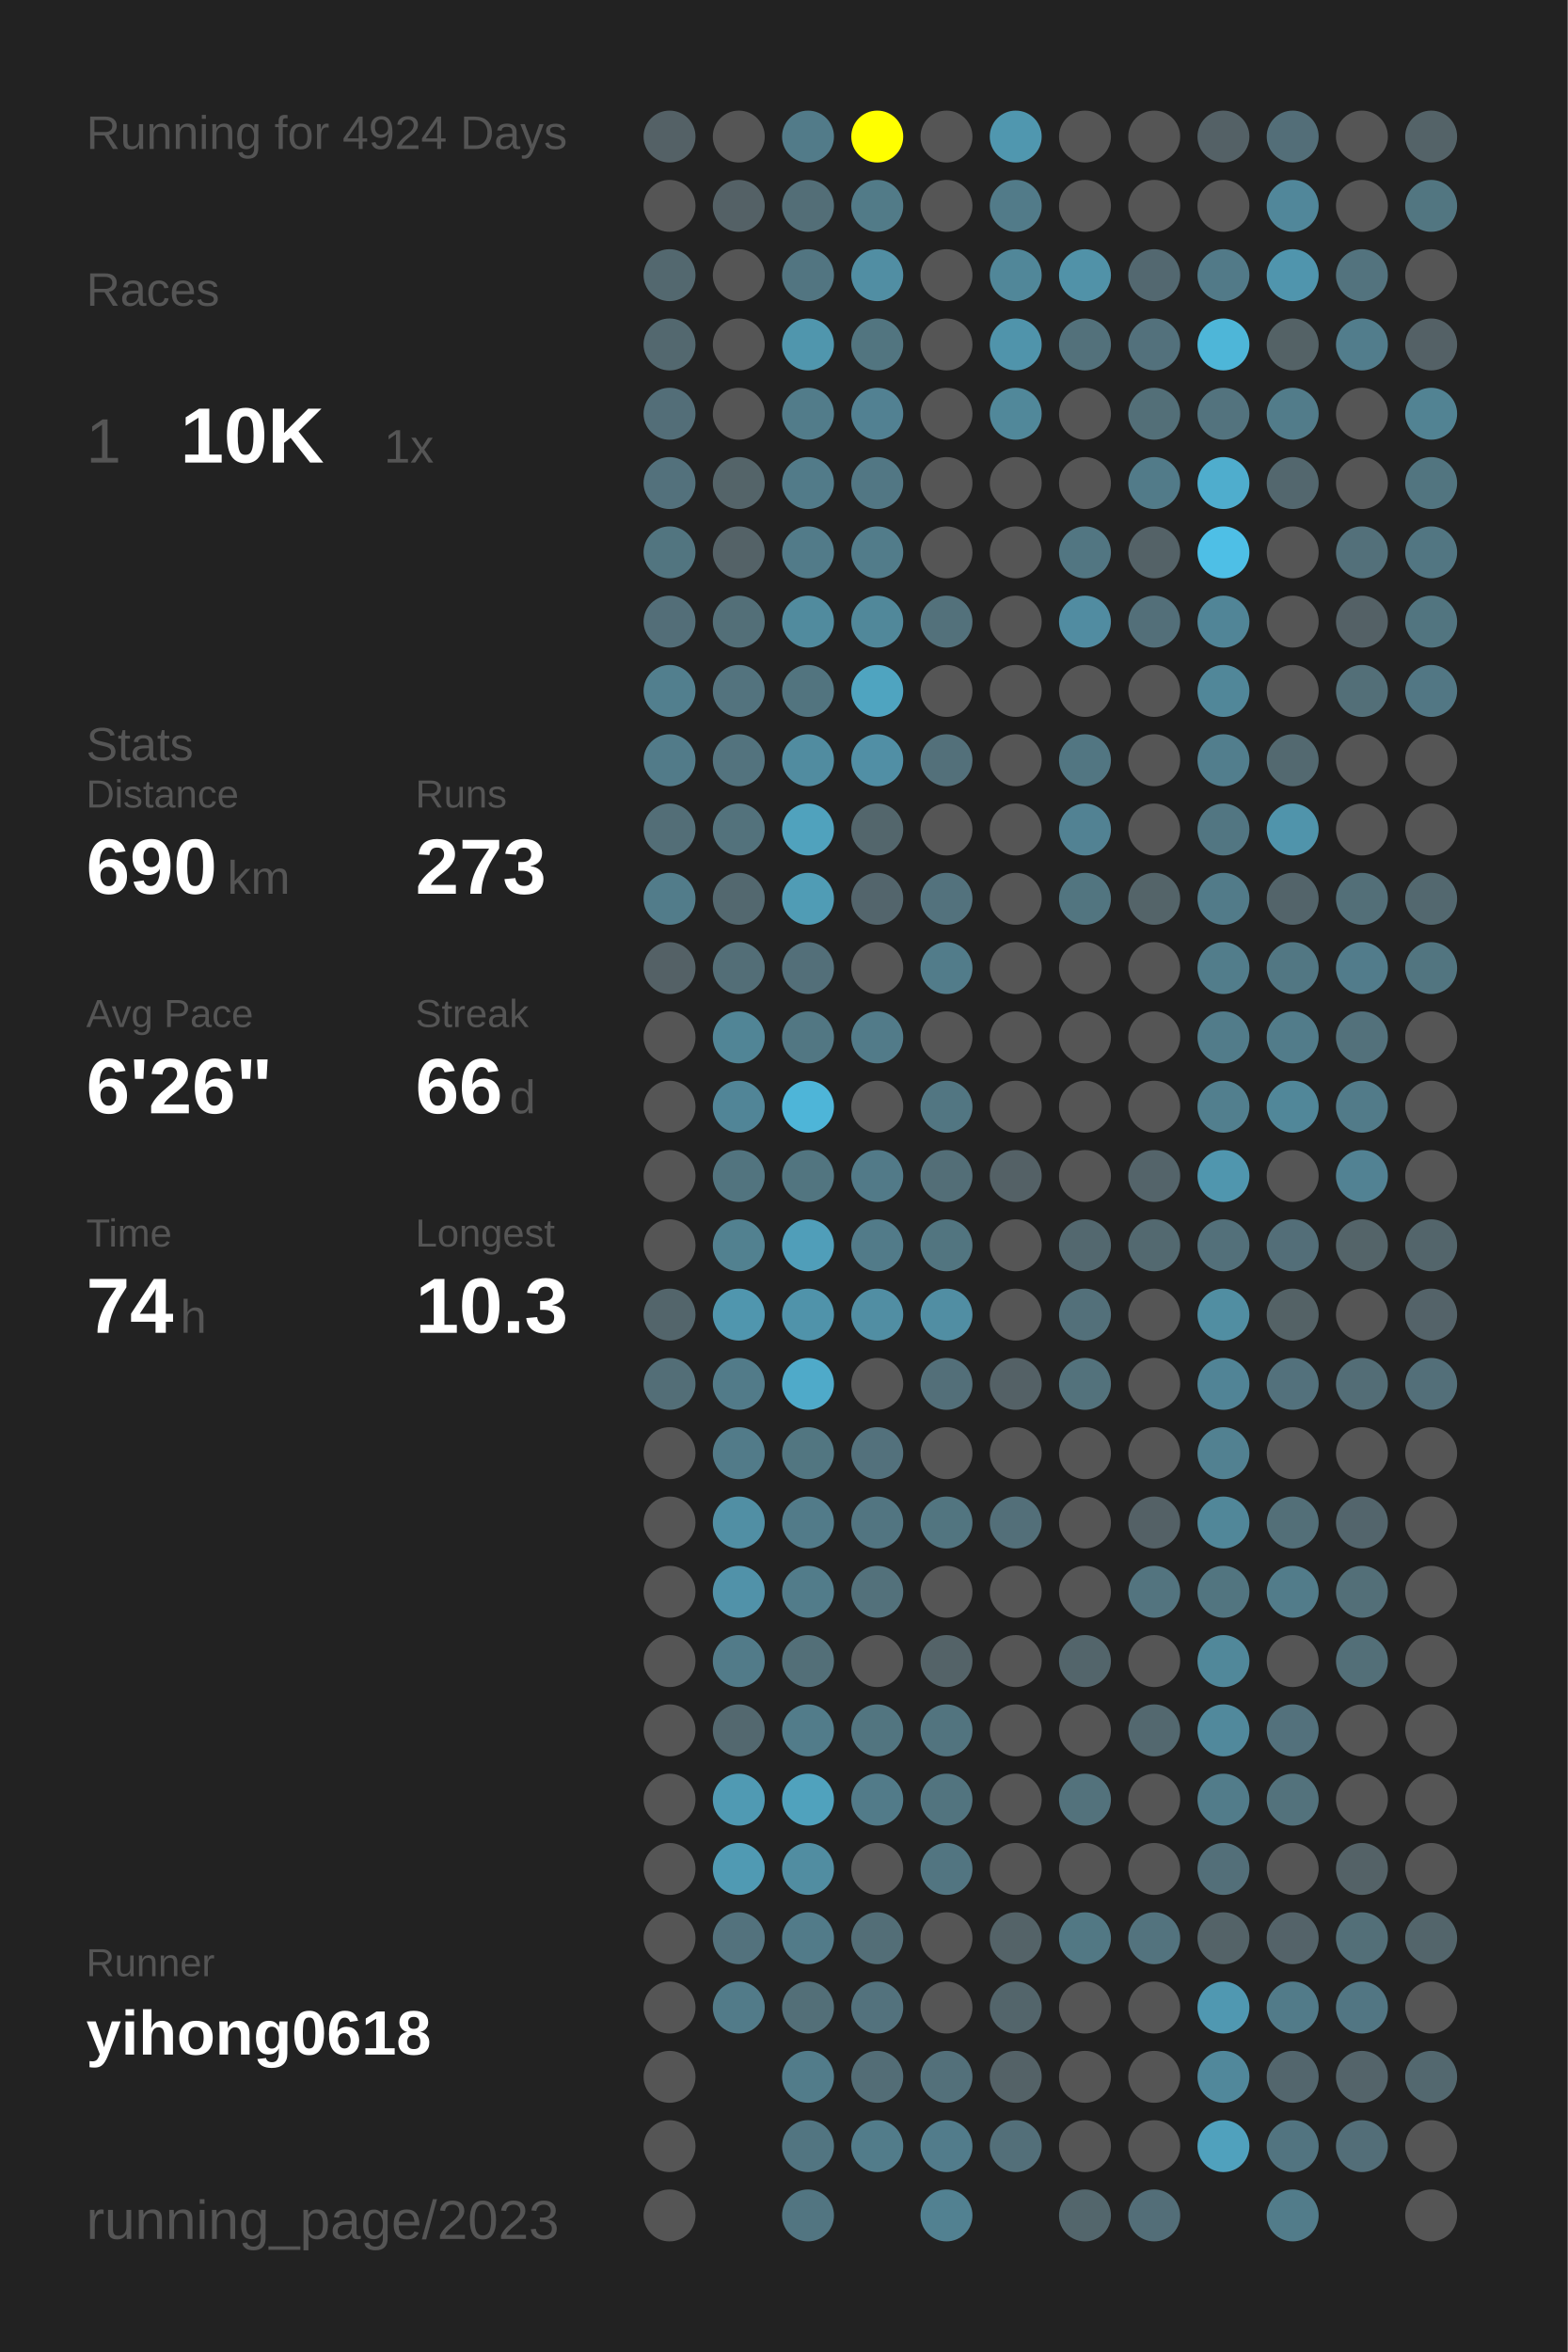
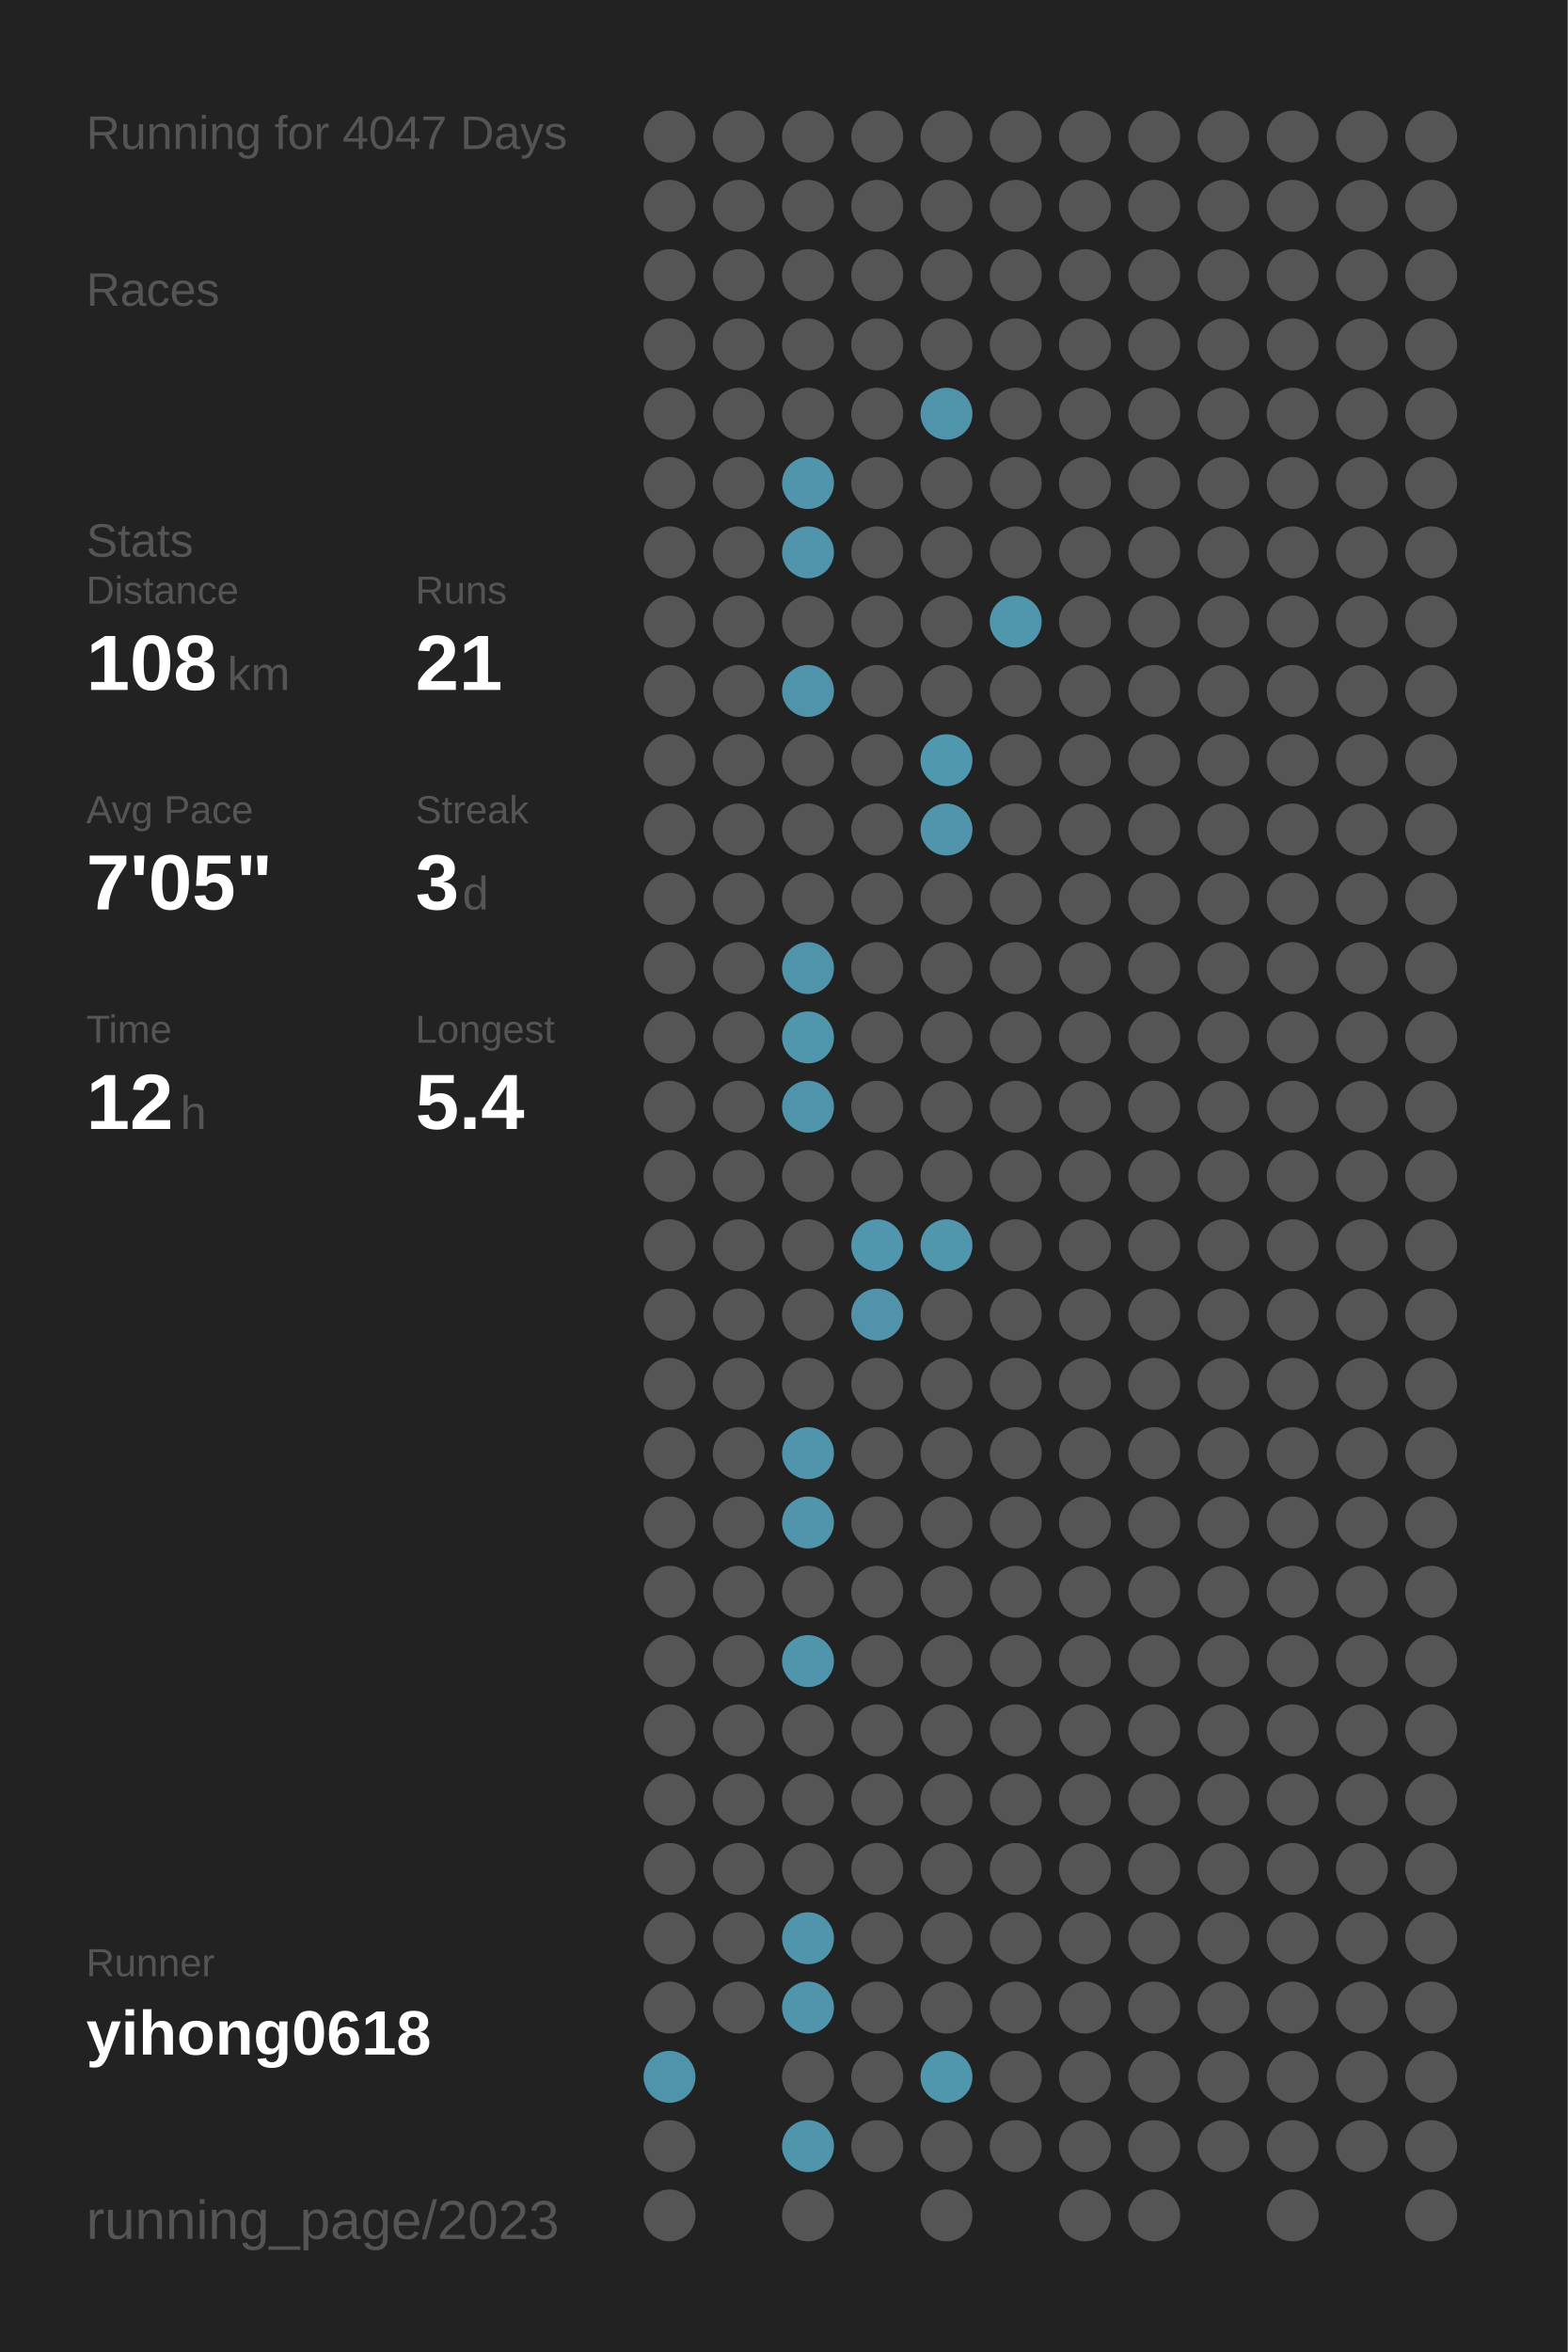
<svg xmlns="http://www.w3.org/2000/svg" baseProfile="full" height="300mm" version="1.1" viewBox="0,0,200,300" width="200mm">
  <defs />
  <rect fill="#222222" height="300" width="200" x="0" y="0" />
-   <text fill="#555555" style="font-size:6px; font-family:Arial;" x="11" y="19">Running for 4924 Days</text>
+   <text fill="#555555" style="font-size:6px; font-family:Arial;" x="11" y="19">Running for 4047 Days</text>
  <text fill="#555555" style="font-size:6px; font-family:Arial;" x="11" y="39">Races</text>
-   <text fill="#555555" style="font-size:8px; font-family:Arial;" x="11" y="59">1</text>
-   <text fill="#FFFFFF" style="font-size:10px; font-family:Arial; font-weight:bold;" x="23" y="59">10K</text>
-   <text fill="#555555" style="font-size:6px; font-family:Arial;" x="49" y="59">1x</text>
-   <text fill="#555555" style="font-size:6px; font-family:Arial;" x="11" y="97">Stats</text>
-   <text fill="#555555" style="font-size:5px; font-family:Arial;" x="11" y="103">Distance</text>
-   <text fill="#FFFFFF" style="font-size:10px; font-family:Arial; font-weight:bold;" x="11" y="114">690</text>
-   <text fill="#555555" style="font-size:6px; font-family:Arial;" x="29" y="114">km</text>
-   <text fill="#555555" style="font-size:5px; font-family:Arial;" x="53" y="103">Runs</text>
-   <text fill="#FFFFFF" style="font-size:10px; font-family:Arial; font-weight:bold;" x="53" y="114">273</text>
-   <text fill="#555555" style="font-size:5px; font-family:Arial;" x="11" y="131">Avg Pace</text>
-   <text fill="#FFFFFF" style="font-size:10px; font-family:Arial; font-weight:bold;" x="11" y="142">6'26"</text>
-   <text fill="#555555" style="font-size:5px; font-family:Arial;" x="53" y="131">Streak</text>
-   <text fill="#FFFFFF" style="font-size:10px; font-family:Arial; font-weight:bold;" x="53" y="142">66</text>
-   <text fill="#555555" style="font-size:6px; font-family:Arial;" x="65" y="142">d</text>
-   <text fill="#555555" style="font-size:5px; font-family:Arial;" x="11" y="159">Time</text>
-   <text fill="#FFFFFF" style="font-size:10px; font-family:Arial; font-weight:bold;" x="11" y="170">74</text>
-   <text fill="#555555" style="font-size:6px; font-family:Arial;" x="23" y="170">h</text>
-   <text fill="#555555" style="font-size:5px; font-family:Arial;" x="53" y="159">Longest</text>
-   <text fill="#FFFFFF" style="font-size:10px; font-family:Arial; font-weight:bold;" x="53" y="170">10.3</text>
+   <text fill="#555555" style="font-size:6px; font-family:Arial;" x="11" y="71">Stats</text>
+   <text fill="#555555" style="font-size:5px; font-family:Arial;" x="11" y="77">Distance</text>
+   <text fill="#FFFFFF" style="font-size:10px; font-family:Arial; font-weight:bold;" x="11" y="88">108</text>
+   <text fill="#555555" style="font-size:6px; font-family:Arial;" x="29" y="88">km</text>
+   <text fill="#555555" style="font-size:5px; font-family:Arial;" x="53" y="77">Runs</text>
+   <text fill="#FFFFFF" style="font-size:10px; font-family:Arial; font-weight:bold;" x="53" y="88">21</text>
+   <text fill="#555555" style="font-size:5px; font-family:Arial;" x="11" y="105">Avg Pace</text>
+   <text fill="#FFFFFF" style="font-size:10px; font-family:Arial; font-weight:bold;" x="11" y="116">7'05"</text>
+   <text fill="#555555" style="font-size:5px; font-family:Arial;" x="53" y="105">Streak</text>
+   <text fill="#FFFFFF" style="font-size:10px; font-family:Arial; font-weight:bold;" x="53" y="116">3</text>
+   <text fill="#555555" style="font-size:6px; font-family:Arial;" x="59" y="116">d</text>
+   <text fill="#555555" style="font-size:5px; font-family:Arial;" x="11" y="133">Time</text>
+   <text fill="#FFFFFF" style="font-size:10px; font-family:Arial; font-weight:bold;" x="11" y="144">12</text>
+   <text fill="#555555" style="font-size:6px; font-family:Arial;" x="23" y="144">h</text>
+   <text fill="#555555" style="font-size:5px; font-family:Arial;" x="53" y="133">Longest</text>
+   <text fill="#FFFFFF" style="font-size:10px; font-family:Arial; font-weight:bold;" x="53" y="144">5.4</text>
  <text fill="#555555" style="font-size:5px; font-family:Arial;" x="11" y="252.065">Runner</text>
  <text fill="#FFFFFF" style="font-size:8px; font-family:Arial; font-weight:bold;" x="11" y="262.065">yihong0618</text>
  <text fill="#555555" style="font-size:7px; font-family:Arial;" x="11" y="285.581">running_page/2023</text>
-   <circle cx="85.417" cy="17.419" fill="#546166" r="3.312" />
+   <circle cx="85.417" cy="17.419" fill="#555555" r="3.312" />
  <circle cx="85.417" cy="26.258" fill="#555555" r="3.312" />
-   <circle cx="85.417" cy="35.097" fill="#53686f" r="3.312" />
-   <circle cx="85.417" cy="43.935" fill="#53686f" r="3.312" />
-   <circle cx="85.417" cy="52.774" fill="#536e78" r="3.312" />
-   <circle cx="85.417" cy="61.613" fill="#53717c" r="3.312" />
-   <circle cx="85.417" cy="70.452" fill="#527580" r="3.312" />
-   <circle cx="85.417" cy="79.29" fill="#536e78" r="3.312" />
-   <circle cx="85.417" cy="88.129" fill="#527f8e" r="3.312" />
-   <circle cx="85.417" cy="96.968" fill="#527b89" r="3.312" />
-   <circle cx="85.417" cy="105.806" fill="#536e77" r="3.312" />
-   <circle cx="85.417" cy="114.645" fill="#527c8a" r="3.312" />
-   <circle cx="85.417" cy="123.484" fill="#546166" r="3.312" />
+   <circle cx="85.417" cy="35.097" fill="#555555" r="3.312" />
+   <circle cx="85.417" cy="43.935" fill="#555555" r="3.312" />
+   <circle cx="85.417" cy="52.774" fill="#555555" r="3.312" />
+   <circle cx="85.417" cy="61.613" fill="#555555" r="3.312" />
+   <circle cx="85.417" cy="70.452" fill="#555555" r="3.312" />
+   <circle cx="85.417" cy="79.29" fill="#555555" r="3.312" />
+   <circle cx="85.417" cy="88.129" fill="#555555" r="3.312" />
+   <circle cx="85.417" cy="96.968" fill="#555555" r="3.312" />
+   <circle cx="85.417" cy="105.806" fill="#555555" r="3.312" />
+   <circle cx="85.417" cy="114.645" fill="#555555" r="3.312" />
+   <circle cx="85.417" cy="123.484" fill="#555555" r="3.312" />
  <circle cx="85.417" cy="132.323" fill="#555555" r="3.312" />
  <circle cx="85.417" cy="141.161" fill="#555555" r="3.312" />
  <circle cx="85.417" cy="150" fill="#555555" r="3.312" />
  <circle cx="85.417" cy="158.839" fill="#555555" r="3.312" />
-   <circle cx="85.417" cy="167.677" fill="#53656b" r="3.312" />
-   <circle cx="85.417" cy="176.516" fill="#536e77" r="3.312" />
+   <circle cx="85.417" cy="167.677" fill="#555555" r="3.312" />
+   <circle cx="85.417" cy="176.516" fill="#555555" r="3.312" />
  <circle cx="85.417" cy="185.355" fill="#555555" r="3.312" />
  <circle cx="85.417" cy="194.194" fill="#555555" r="3.312" />
  <circle cx="85.417" cy="203.032" fill="#555555" r="3.312" />
  <circle cx="85.417" cy="211.871" fill="#555555" r="3.312" />
  <circle cx="85.417" cy="220.71" fill="#555555" r="3.312" />
  <circle cx="85.417" cy="229.548" fill="#555555" r="3.312" />
  <circle cx="85.417" cy="238.387" fill="#555555" r="3.312" />
  <circle cx="85.417" cy="247.226" fill="#555555" r="3.312" />
  <circle cx="85.417" cy="256.065" fill="#555555" r="3.312" />
-   <circle cx="85.417" cy="264.903" fill="#555555" r="3.312" />
+   <circle cx="85.417" cy="264.903" fill="#5094ab" r="3.312" />
  <circle cx="85.417" cy="273.742" fill="#555555" r="3.312" />
  <circle cx="85.417" cy="282.581" fill="#555555" r="3.312" />
  <circle cx="94.25" cy="17.419" fill="#555555" r="3.312" />
-   <circle cx="94.25" cy="26.258" fill="#546166" r="3.312" />
+   <circle cx="94.25" cy="26.258" fill="#555555" r="3.312" />
  <circle cx="94.25" cy="35.097" fill="#555555" r="3.312" />
  <circle cx="94.25" cy="43.935" fill="#555555" r="3.312" />
  <circle cx="94.25" cy="52.774" fill="#555555" r="3.312" />
-   <circle cx="94.25" cy="61.613" fill="#546469" r="3.312" />
-   <circle cx="94.25" cy="70.452" fill="#546267" r="3.312" />
-   <circle cx="94.25" cy="79.29" fill="#536f78" r="3.312" />
-   <circle cx="94.25" cy="88.129" fill="#53737e" r="3.312" />
-   <circle cx="94.25" cy="96.968" fill="#53737e" r="3.312" />
-   <circle cx="94.25" cy="105.806" fill="#53727c" r="3.312" />
-   <circle cx="94.25" cy="114.645" fill="#53686f" r="3.312" />
-   <circle cx="94.25" cy="123.484" fill="#536e77" r="3.312" />
-   <circle cx="94.25" cy="132.323" fill="#518596" r="3.312" />
-   <circle cx="94.25" cy="141.161" fill="#518597" r="3.312" />
-   <circle cx="94.25" cy="150" fill="#52747f" r="3.312" />
-   <circle cx="94.25" cy="158.839" fill="#528190" r="3.312" />
-   <circle cx="94.25" cy="167.677" fill="#5096ae" r="3.312" />
-   <circle cx="94.25" cy="176.516" fill="#527b89" r="3.312" />
-   <circle cx="94.25" cy="185.355" fill="#527b89" r="3.312" />
-   <circle cx="94.25" cy="194.194" fill="#518fa4" r="3.312" />
-   <circle cx="94.25" cy="203.032" fill="#5192a9" r="3.312" />
-   <circle cx="94.25" cy="211.871" fill="#527b89" r="3.312" />
-   <circle cx="94.25" cy="220.71" fill="#53686f" r="3.312" />
-   <circle cx="94.25" cy="229.548" fill="#509ab3" r="3.312" />
-   <circle cx="94.25" cy="238.387" fill="#509ab3" r="3.312" />
-   <circle cx="94.25" cy="247.226" fill="#53727d" r="3.312" />
-   <circle cx="94.25" cy="256.065" fill="#527b89" r="3.312" />
-   <circle cx="103.083" cy="17.419" fill="#527b89" r="3.312" />
-   <circle cx="103.083" cy="26.258" fill="#536e77" r="3.312" />
-   <circle cx="103.083" cy="35.097" fill="#527581" r="3.312" />
-   <circle cx="103.083" cy="43.935" fill="#5096ad" r="3.312" />
-   <circle cx="103.083" cy="52.774" fill="#527c8a" r="3.312" />
-   <circle cx="103.083" cy="61.613" fill="#527b89" r="3.312" />
-   <circle cx="103.083" cy="70.452" fill="#527b89" r="3.312" />
-   <circle cx="103.083" cy="79.29" fill="#518b9e" r="3.312" />
-   <circle cx="103.083" cy="88.129" fill="#52747f" r="3.312" />
-   <circle cx="103.083" cy="96.968" fill="#518ca0" r="3.312" />
-   <circle cx="103.083" cy="105.806" fill="#50a2bd" r="3.312" />
-   <circle cx="103.083" cy="114.645" fill="#509cb5" r="3.312" />
-   <circle cx="103.083" cy="123.484" fill="#536f79" r="3.312" />
-   <circle cx="103.083" cy="132.323" fill="#527783" r="3.312" />
-   <circle cx="103.083" cy="141.161" fill="#4eb5d8" r="3.312" />
-   <circle cx="103.083" cy="150" fill="#527580" r="3.312" />
-   <circle cx="103.083" cy="158.839" fill="#509eb9" r="3.312" />
-   <circle cx="103.083" cy="167.677" fill="#5093aa" r="3.312" />
-   <circle cx="103.083" cy="176.516" fill="#4faac9" r="3.312" />
-   <circle cx="103.083" cy="185.355" fill="#527681" r="3.312" />
-   <circle cx="103.083" cy="194.194" fill="#527b89" r="3.312" />
-   <circle cx="103.083" cy="203.032" fill="#527c8a" r="3.312" />
-   <circle cx="103.083" cy="211.871" fill="#536f78" r="3.312" />
-   <circle cx="103.083" cy="220.71" fill="#527c8a" r="3.312" />
-   <circle cx="103.083" cy="229.548" fill="#50a2bd" r="3.312" />
-   <circle cx="103.083" cy="238.387" fill="#518da1" r="3.312" />
-   <circle cx="103.083" cy="247.226" fill="#527b89" r="3.312" />
-   <circle cx="103.083" cy="256.065" fill="#536f78" r="3.312" />
-   <circle cx="103.083" cy="264.903" fill="#527c8a" r="3.312" />
-   <circle cx="103.083" cy="273.742" fill="#527581" r="3.312" />
-   <circle cx="103.083" cy="282.581" fill="#527581" r="3.312" />
-   <circle cx="111.917" cy="17.419" fill="#FFFF00" r="3.312" />
-   <circle cx="111.917" cy="26.258" fill="#527b88" r="3.312" />
-   <circle cx="111.917" cy="35.097" fill="#518ea3" r="3.312" />
-   <circle cx="111.917" cy="43.935" fill="#527580" r="3.312" />
-   <circle cx="111.917" cy="52.774" fill="#528192" r="3.312" />
-   <circle cx="111.917" cy="61.613" fill="#527784" r="3.312" />
-   <circle cx="111.917" cy="70.452" fill="#527c8a" r="3.312" />
-   <circle cx="111.917" cy="79.29" fill="#51889a" r="3.312" />
-   <circle cx="111.917" cy="88.129" fill="#4fa4c0" r="3.312" />
-   <circle cx="111.917" cy="96.968" fill="#518fa5" r="3.312" />
-   <circle cx="111.917" cy="105.806" fill="#53666c" r="3.312" />
-   <circle cx="111.917" cy="114.645" fill="#53656c" r="3.312" />
+   <circle cx="94.25" cy="61.613" fill="#555555" r="3.312" />
+   <circle cx="94.25" cy="70.452" fill="#555555" r="3.312" />
+   <circle cx="94.25" cy="79.29" fill="#555555" r="3.312" />
+   <circle cx="94.25" cy="88.129" fill="#555555" r="3.312" />
+   <circle cx="94.25" cy="96.968" fill="#555555" r="3.312" />
+   <circle cx="94.25" cy="105.806" fill="#555555" r="3.312" />
+   <circle cx="94.25" cy="114.645" fill="#555555" r="3.312" />
+   <circle cx="94.25" cy="123.484" fill="#555555" r="3.312" />
+   <circle cx="94.25" cy="132.323" fill="#555555" r="3.312" />
+   <circle cx="94.25" cy="141.161" fill="#555555" r="3.312" />
+   <circle cx="94.25" cy="150" fill="#555555" r="3.312" />
+   <circle cx="94.25" cy="158.839" fill="#555555" r="3.312" />
+   <circle cx="94.25" cy="167.677" fill="#555555" r="3.312" />
+   <circle cx="94.25" cy="176.516" fill="#555555" r="3.312" />
+   <circle cx="94.25" cy="185.355" fill="#555555" r="3.312" />
+   <circle cx="94.25" cy="194.194" fill="#555555" r="3.312" />
+   <circle cx="94.25" cy="203.032" fill="#555555" r="3.312" />
+   <circle cx="94.25" cy="211.871" fill="#555555" r="3.312" />
+   <circle cx="94.25" cy="220.71" fill="#555555" r="3.312" />
+   <circle cx="94.25" cy="229.548" fill="#555555" r="3.312" />
+   <circle cx="94.25" cy="238.387" fill="#555555" r="3.312" />
+   <circle cx="94.25" cy="247.226" fill="#555555" r="3.312" />
+   <circle cx="94.25" cy="256.065" fill="#555555" r="3.312" />
+   <circle cx="103.083" cy="17.419" fill="#555555" r="3.312" />
+   <circle cx="103.083" cy="26.258" fill="#555555" r="3.312" />
+   <circle cx="103.083" cy="35.097" fill="#555555" r="3.312" />
+   <circle cx="103.083" cy="43.935" fill="#555555" r="3.312" />
+   <circle cx="103.083" cy="52.774" fill="#555555" r="3.312" />
+   <circle cx="103.083" cy="61.613" fill="#5095ac" r="3.312" />
+   <circle cx="103.083" cy="70.452" fill="#5095ac" r="3.312" />
+   <circle cx="103.083" cy="79.29" fill="#555555" r="3.312" />
+   <circle cx="103.083" cy="88.129" fill="#5094ab" r="3.312" />
+   <circle cx="103.083" cy="96.968" fill="#555555" r="3.312" />
+   <circle cx="103.083" cy="105.806" fill="#555555" r="3.312" />
+   <circle cx="103.083" cy="114.645" fill="#555555" r="3.312" />
+   <circle cx="103.083" cy="123.484" fill="#5094ab" r="3.312" />
+   <circle cx="103.083" cy="132.323" fill="#5096ad" r="3.312" />
+   <circle cx="103.083" cy="141.161" fill="#5094ab" r="3.312" />
+   <circle cx="103.083" cy="150" fill="#555555" r="3.312" />
+   <circle cx="103.083" cy="158.839" fill="#555555" r="3.312" />
+   <circle cx="103.083" cy="167.677" fill="#555555" r="3.312" />
+   <circle cx="103.083" cy="176.516" fill="#555555" r="3.312" />
+   <circle cx="103.083" cy="185.355" fill="#5095ac" r="3.312" />
+   <circle cx="103.083" cy="194.194" fill="#5095ac" r="3.312" />
+   <circle cx="103.083" cy="203.032" fill="#555555" r="3.312" />
+   <circle cx="103.083" cy="211.871" fill="#5095ac" r="3.312" />
+   <circle cx="103.083" cy="220.71" fill="#555555" r="3.312" />
+   <circle cx="103.083" cy="229.548" fill="#555555" r="3.312" />
+   <circle cx="103.083" cy="238.387" fill="#555555" r="3.312" />
+   <circle cx="103.083" cy="247.226" fill="#5095ac" r="3.312" />
+   <circle cx="103.083" cy="256.065" fill="#5095ac" r="3.312" />
+   <circle cx="103.083" cy="264.903" fill="#555555" r="3.312" />
+   <circle cx="103.083" cy="273.742" fill="#5095ac" r="3.312" />
+   <circle cx="103.083" cy="282.581" fill="#555555" r="3.312" />
+   <circle cx="111.917" cy="17.419" fill="#555555" r="3.312" />
+   <circle cx="111.917" cy="26.258" fill="#555555" r="3.312" />
+   <circle cx="111.917" cy="35.097" fill="#555555" r="3.312" />
+   <circle cx="111.917" cy="43.935" fill="#555555" r="3.312" />
+   <circle cx="111.917" cy="52.774" fill="#555555" r="3.312" />
+   <circle cx="111.917" cy="61.613" fill="#555555" r="3.312" />
+   <circle cx="111.917" cy="70.452" fill="#555555" r="3.312" />
+   <circle cx="111.917" cy="79.29" fill="#555555" r="3.312" />
+   <circle cx="111.917" cy="88.129" fill="#555555" r="3.312" />
+   <circle cx="111.917" cy="96.968" fill="#555555" r="3.312" />
+   <circle cx="111.917" cy="105.806" fill="#555555" r="3.312" />
+   <circle cx="111.917" cy="114.645" fill="#555555" r="3.312" />
  <circle cx="111.917" cy="123.484" fill="#555555" r="3.312" />
-   <circle cx="111.917" cy="132.323" fill="#527b89" r="3.312" />
+   <circle cx="111.917" cy="132.323" fill="#555555" r="3.312" />
  <circle cx="111.917" cy="141.161" fill="#555555" r="3.312" />
-   <circle cx="111.917" cy="150" fill="#527a88" r="3.312" />
-   <circle cx="111.917" cy="158.839" fill="#527b89" r="3.312" />
-   <circle cx="111.917" cy="167.677" fill="#518ea3" r="3.312" />
+   <circle cx="111.917" cy="150" fill="#555555" r="3.312" />
+   <circle cx="111.917" cy="158.839" fill="#5096ae" r="3.312" />
+   <circle cx="111.917" cy="167.677" fill="#5093aa" r="3.312" />
  <circle cx="111.917" cy="176.516" fill="#555555" r="3.312" />
-   <circle cx="111.917" cy="185.355" fill="#53717c" r="3.312" />
-   <circle cx="111.917" cy="194.194" fill="#527581" r="3.312" />
-   <circle cx="111.917" cy="203.032" fill="#53717b" r="3.312" />
+   <circle cx="111.917" cy="185.355" fill="#555555" r="3.312" />
+   <circle cx="111.917" cy="194.194" fill="#555555" r="3.312" />
+   <circle cx="111.917" cy="203.032" fill="#555555" r="3.312" />
  <circle cx="111.917" cy="211.871" fill="#555555" r="3.312" />
-   <circle cx="111.917" cy="220.71" fill="#527580" r="3.312" />
-   <circle cx="111.917" cy="229.548" fill="#527b89" r="3.312" />
+   <circle cx="111.917" cy="220.71" fill="#555555" r="3.312" />
+   <circle cx="111.917" cy="229.548" fill="#555555" r="3.312" />
  <circle cx="111.917" cy="238.387" fill="#555555" r="3.312" />
-   <circle cx="111.917" cy="247.226" fill="#536e77" r="3.312" />
-   <circle cx="111.917" cy="256.065" fill="#53727d" r="3.312" />
-   <circle cx="111.917" cy="264.903" fill="#536d76" r="3.312" />
-   <circle cx="111.917" cy="273.742" fill="#527c8a" r="3.312" />
+   <circle cx="111.917" cy="247.226" fill="#555555" r="3.312" />
+   <circle cx="111.917" cy="256.065" fill="#555555" r="3.312" />
+   <circle cx="111.917" cy="264.903" fill="#555555" r="3.312" />
+   <circle cx="111.917" cy="273.742" fill="#555555" r="3.312" />
  <circle cx="120.75" cy="17.419" fill="#555555" r="3.312" />
  <circle cx="120.75" cy="26.258" fill="#555555" r="3.312" />
  <circle cx="120.75" cy="35.097" fill="#555555" r="3.312" />
  <circle cx="120.75" cy="43.935" fill="#555555" r="3.312" />
-   <circle cx="120.75" cy="52.774" fill="#555555" r="3.312" />
+   <circle cx="120.75" cy="52.774" fill="#5094ab" r="3.312" />
  <circle cx="120.75" cy="61.613" fill="#555555" r="3.312" />
  <circle cx="120.75" cy="70.452" fill="#555555" r="3.312" />
-   <circle cx="120.75" cy="79.29" fill="#53717b" r="3.312" />
+   <circle cx="120.75" cy="79.29" fill="#555555" r="3.312" />
  <circle cx="120.75" cy="88.129" fill="#555555" r="3.312" />
-   <circle cx="120.75" cy="96.968" fill="#53707a" r="3.312" />
-   <circle cx="120.75" cy="105.806" fill="#555555" r="3.312" />
-   <circle cx="120.75" cy="114.645" fill="#53727d" r="3.312" />
-   <circle cx="120.75" cy="123.484" fill="#527c8a" r="3.312" />
+   <circle cx="120.75" cy="96.968" fill="#5098b0" r="3.312" />
+   <circle cx="120.75" cy="105.806" fill="#5095ac" r="3.312" />
+   <circle cx="120.75" cy="114.645" fill="#555555" r="3.312" />
+   <circle cx="120.75" cy="123.484" fill="#555555" r="3.312" />
  <circle cx="120.75" cy="132.323" fill="#555555" r="3.312" />
-   <circle cx="120.75" cy="141.161" fill="#527682" r="3.312" />
-   <circle cx="120.75" cy="150" fill="#536e77" r="3.312" />
-   <circle cx="120.75" cy="158.839" fill="#527580" r="3.312" />
-   <circle cx="120.75" cy="167.677" fill="#518ea3" r="3.312" />
-   <circle cx="120.75" cy="176.516" fill="#536f79" r="3.312" />
+   <circle cx="120.75" cy="141.161" fill="#555555" r="3.312" />
+   <circle cx="120.75" cy="150" fill="#555555" r="3.312" />
+   <circle cx="120.75" cy="158.839" fill="#5096ad" r="3.312" />
+   <circle cx="120.75" cy="167.677" fill="#555555" r="3.312" />
+   <circle cx="120.75" cy="176.516" fill="#555555" r="3.312" />
  <circle cx="120.75" cy="185.355" fill="#555555" r="3.312" />
-   <circle cx="120.75" cy="194.194" fill="#527580" r="3.312" />
+   <circle cx="120.75" cy="194.194" fill="#555555" r="3.312" />
  <circle cx="120.75" cy="203.032" fill="#555555" r="3.312" />
-   <circle cx="120.75" cy="211.871" fill="#546368" r="3.312" />
-   <circle cx="120.75" cy="220.71" fill="#52747f" r="3.312" />
-   <circle cx="120.75" cy="229.548" fill="#52747f" r="3.312" />
-   <circle cx="120.75" cy="238.387" fill="#527581" r="3.312" />
+   <circle cx="120.75" cy="211.871" fill="#555555" r="3.312" />
+   <circle cx="120.75" cy="220.71" fill="#555555" r="3.312" />
+   <circle cx="120.75" cy="229.548" fill="#555555" r="3.312" />
+   <circle cx="120.75" cy="238.387" fill="#555555" r="3.312" />
  <circle cx="120.75" cy="247.226" fill="#555555" r="3.312" />
  <circle cx="120.75" cy="256.065" fill="#555555" r="3.312" />
-   <circle cx="120.75" cy="264.903" fill="#53707a" r="3.312" />
-   <circle cx="120.75" cy="273.742" fill="#527c8b" r="3.312" />
-   <circle cx="120.75" cy="282.581" fill="#528191" r="3.312" />
-   <circle cx="129.583" cy="17.419" fill="#5097af" r="3.312" />
-   <circle cx="129.583" cy="26.258" fill="#527b89" r="3.312" />
-   <circle cx="129.583" cy="35.097" fill="#518799" r="3.312" />
-   <circle cx="129.583" cy="43.935" fill="#5094ab" r="3.312" />
-   <circle cx="129.583" cy="52.774" fill="#51889a" r="3.312" />
+   <circle cx="120.75" cy="264.903" fill="#5096ad" r="3.312" />
+   <circle cx="120.75" cy="273.742" fill="#555555" r="3.312" />
+   <circle cx="120.75" cy="282.581" fill="#555555" r="3.312" />
+   <circle cx="129.583" cy="17.419" fill="#555555" r="3.312" />
+   <circle cx="129.583" cy="26.258" fill="#555555" r="3.312" />
+   <circle cx="129.583" cy="35.097" fill="#555555" r="3.312" />
+   <circle cx="129.583" cy="43.935" fill="#555555" r="3.312" />
+   <circle cx="129.583" cy="52.774" fill="#555555" r="3.312" />
  <circle cx="129.583" cy="61.613" fill="#555555" r="3.312" />
  <circle cx="129.583" cy="70.452" fill="#555555" r="3.312" />
-   <circle cx="129.583" cy="79.29" fill="#555555" r="3.312" />
+   <circle cx="129.583" cy="79.29" fill="#5096ad" r="3.312" />
  <circle cx="129.583" cy="88.129" fill="#555555" r="3.312" />
  <circle cx="129.583" cy="96.968" fill="#555555" r="3.312" />
  <circle cx="129.583" cy="105.806" fill="#555555" r="3.312" />
  <circle cx="129.583" cy="114.645" fill="#555555" r="3.312" />
  <circle cx="129.583" cy="123.484" fill="#555555" r="3.312" />
  <circle cx="129.583" cy="132.323" fill="#555555" r="3.312" />
  <circle cx="129.583" cy="141.161" fill="#555555" r="3.312" />
-   <circle cx="129.583" cy="150" fill="#546166" r="3.312" />
+   <circle cx="129.583" cy="150" fill="#555555" r="3.312" />
  <circle cx="129.583" cy="158.839" fill="#555555" r="3.312" />
  <circle cx="129.583" cy="167.677" fill="#555555" r="3.312" />
-   <circle cx="129.583" cy="176.516" fill="#546166" r="3.312" />
+   <circle cx="129.583" cy="176.516" fill="#555555" r="3.312" />
  <circle cx="129.583" cy="185.355" fill="#555555" r="3.312" />
-   <circle cx="129.583" cy="194.194" fill="#536f79" r="3.312" />
+   <circle cx="129.583" cy="194.194" fill="#555555" r="3.312" />
  <circle cx="129.583" cy="203.032" fill="#555555" r="3.312" />
  <circle cx="129.583" cy="211.871" fill="#555555" r="3.312" />
  <circle cx="129.583" cy="220.71" fill="#555555" r="3.312" />
  <circle cx="129.583" cy="229.548" fill="#555555" r="3.312" />
  <circle cx="129.583" cy="238.387" fill="#555555" r="3.312" />
-   <circle cx="129.583" cy="247.226" fill="#546368" r="3.312" />
-   <circle cx="129.583" cy="256.065" fill="#53656b" r="3.312" />
-   <circle cx="129.583" cy="264.903" fill="#546267" r="3.312" />
-   <circle cx="129.583" cy="273.742" fill="#536f79" r="3.312" />
+   <circle cx="129.583" cy="247.226" fill="#555555" r="3.312" />
+   <circle cx="129.583" cy="256.065" fill="#555555" r="3.312" />
+   <circle cx="129.583" cy="264.903" fill="#555555" r="3.312" />
+   <circle cx="129.583" cy="273.742" fill="#555555" r="3.312" />
  <circle cx="138.417" cy="17.419" fill="#555555" r="3.312" />
  <circle cx="138.417" cy="26.258" fill="#555555" r="3.312" />
-   <circle cx="138.417" cy="35.097" fill="#5192a8" r="3.312" />
-   <circle cx="138.417" cy="43.935" fill="#53717b" r="3.312" />
+   <circle cx="138.417" cy="35.097" fill="#555555" r="3.312" />
+   <circle cx="138.417" cy="43.935" fill="#555555" r="3.312" />
  <circle cx="138.417" cy="52.774" fill="#555555" r="3.312" />
  <circle cx="138.417" cy="61.613" fill="#555555" r="3.312" />
-   <circle cx="138.417" cy="70.452" fill="#527682" r="3.312" />
-   <circle cx="138.417" cy="79.29" fill="#518ca1" r="3.312" />
+   <circle cx="138.417" cy="70.452" fill="#555555" r="3.312" />
+   <circle cx="138.417" cy="79.29" fill="#555555" r="3.312" />
  <circle cx="138.417" cy="88.129" fill="#555555" r="3.312" />
-   <circle cx="138.417" cy="96.968" fill="#527682" r="3.312" />
-   <circle cx="138.417" cy="105.806" fill="#528293" r="3.312" />
-   <circle cx="138.417" cy="114.645" fill="#527580" r="3.312" />
+   <circle cx="138.417" cy="96.968" fill="#555555" r="3.312" />
+   <circle cx="138.417" cy="105.806" fill="#555555" r="3.312" />
+   <circle cx="138.417" cy="114.645" fill="#555555" r="3.312" />
  <circle cx="138.417" cy="123.484" fill="#555555" r="3.312" />
  <circle cx="138.417" cy="132.323" fill="#555555" r="3.312" />
  <circle cx="138.417" cy="141.161" fill="#555555" r="3.312" />
  <circle cx="138.417" cy="150" fill="#555555" r="3.312" />
-   <circle cx="138.417" cy="158.839" fill="#53686f" r="3.312" />
-   <circle cx="138.417" cy="167.677" fill="#53707a" r="3.312" />
-   <circle cx="138.417" cy="176.516" fill="#53727c" r="3.312" />
+   <circle cx="138.417" cy="158.839" fill="#555555" r="3.312" />
+   <circle cx="138.417" cy="167.677" fill="#555555" r="3.312" />
+   <circle cx="138.417" cy="176.516" fill="#555555" r="3.312" />
  <circle cx="138.417" cy="185.355" fill="#555555" r="3.312" />
  <circle cx="138.417" cy="194.194" fill="#555555" r="3.312" />
  <circle cx="138.417" cy="203.032" fill="#555555" r="3.312" />
-   <circle cx="138.417" cy="211.871" fill="#53656b" r="3.312" />
+   <circle cx="138.417" cy="211.871" fill="#555555" r="3.312" />
  <circle cx="138.417" cy="220.71" fill="#555555" r="3.312" />
-   <circle cx="138.417" cy="229.548" fill="#53727c" r="3.312" />
+   <circle cx="138.417" cy="229.548" fill="#555555" r="3.312" />
  <circle cx="138.417" cy="238.387" fill="#555555" r="3.312" />
-   <circle cx="138.417" cy="247.226" fill="#527884" r="3.312" />
+   <circle cx="138.417" cy="247.226" fill="#555555" r="3.312" />
  <circle cx="138.417" cy="256.065" fill="#555555" r="3.312" />
  <circle cx="138.417" cy="264.903" fill="#555555" r="3.312" />
  <circle cx="138.417" cy="273.742" fill="#555555" r="3.312" />
-   <circle cx="138.417" cy="282.581" fill="#53666c" r="3.312" />
+   <circle cx="138.417" cy="282.581" fill="#555555" r="3.312" />
  <circle cx="147.25" cy="17.419" fill="#555555" r="3.312" />
  <circle cx="147.25" cy="26.258" fill="#555555" r="3.312" />
-   <circle cx="147.25" cy="35.097" fill="#536870" r="3.312" />
-   <circle cx="147.25" cy="43.935" fill="#53717c" r="3.312" />
-   <circle cx="147.25" cy="52.774" fill="#536f78" r="3.312" />
-   <circle cx="147.25" cy="61.613" fill="#527b89" r="3.312" />
-   <circle cx="147.25" cy="70.452" fill="#546267" r="3.312" />
-   <circle cx="147.25" cy="79.29" fill="#536f79" r="3.312" />
+   <circle cx="147.25" cy="35.097" fill="#555555" r="3.312" />
+   <circle cx="147.25" cy="43.935" fill="#555555" r="3.312" />
+   <circle cx="147.25" cy="52.774" fill="#555555" r="3.312" />
+   <circle cx="147.25" cy="61.613" fill="#555555" r="3.312" />
+   <circle cx="147.25" cy="70.452" fill="#555555" r="3.312" />
+   <circle cx="147.25" cy="79.29" fill="#555555" r="3.312" />
  <circle cx="147.25" cy="88.129" fill="#555555" r="3.312" />
  <circle cx="147.25" cy="96.968" fill="#555555" r="3.312" />
  <circle cx="147.25" cy="105.806" fill="#555555" r="3.312" />
-   <circle cx="147.25" cy="114.645" fill="#546469" r="3.312" />
+   <circle cx="147.25" cy="114.645" fill="#555555" r="3.312" />
  <circle cx="147.25" cy="123.484" fill="#555555" r="3.312" />
  <circle cx="147.25" cy="132.323" fill="#555555" r="3.312" />
  <circle cx="147.25" cy="141.161" fill="#555555" r="3.312" />
-   <circle cx="147.25" cy="150" fill="#54646a" r="3.312" />
-   <circle cx="147.25" cy="158.839" fill="#536970" r="3.312" />
+   <circle cx="147.25" cy="150" fill="#555555" r="3.312" />
+   <circle cx="147.25" cy="158.839" fill="#555555" r="3.312" />
  <circle cx="147.25" cy="167.677" fill="#555555" r="3.312" />
  <circle cx="147.25" cy="176.516" fill="#555555" r="3.312" />
  <circle cx="147.25" cy="185.355" fill="#555555" r="3.312" />
-   <circle cx="147.25" cy="194.194" fill="#546166" r="3.312" />
-   <circle cx="147.25" cy="203.032" fill="#53747f" r="3.312" />
+   <circle cx="147.25" cy="194.194" fill="#555555" r="3.312" />
+   <circle cx="147.25" cy="203.032" fill="#555555" r="3.312" />
  <circle cx="147.25" cy="211.871" fill="#555555" r="3.312" />
-   <circle cx="147.25" cy="220.71" fill="#53686f" r="3.312" />
+   <circle cx="147.25" cy="220.71" fill="#555555" r="3.312" />
  <circle cx="147.25" cy="229.548" fill="#555555" r="3.312" />
  <circle cx="147.25" cy="238.387" fill="#555555" r="3.312" />
-   <circle cx="147.25" cy="247.226" fill="#53737e" r="3.312" />
+   <circle cx="147.25" cy="247.226" fill="#555555" r="3.312" />
  <circle cx="147.25" cy="256.065" fill="#555555" r="3.312" />
  <circle cx="147.25" cy="264.903" fill="#555555" r="3.312" />
  <circle cx="147.25" cy="273.742" fill="#555555" r="3.312" />
-   <circle cx="147.25" cy="282.581" fill="#536e78" r="3.312" />
-   <circle cx="156.083" cy="17.419" fill="#546166" r="3.312" />
+   <circle cx="147.25" cy="282.581" fill="#555555" r="3.312" />
+   <circle cx="156.083" cy="17.419" fill="#555555" r="3.312" />
  <circle cx="156.083" cy="26.258" fill="#555555" r="3.312" />
-   <circle cx="156.083" cy="35.097" fill="#527a88" r="3.312" />
-   <circle cx="156.083" cy="43.935" fill="#4eb6d8" r="3.312" />
-   <circle cx="156.083" cy="52.774" fill="#53737e" r="3.312" />
-   <circle cx="156.083" cy="61.613" fill="#4fadcd" r="3.312" />
-   <circle cx="156.083" cy="70.452" fill="#4ebfe6" r="3.312" />
-   <circle cx="156.083" cy="79.29" fill="#518597" r="3.312" />
-   <circle cx="156.083" cy="88.129" fill="#518799" r="3.312" />
-   <circle cx="156.083" cy="96.968" fill="#527e8d" r="3.312" />
-   <circle cx="156.083" cy="105.806" fill="#527682" r="3.312" />
-   <circle cx="156.083" cy="114.645" fill="#527b89" r="3.312" />
-   <circle cx="156.083" cy="123.484" fill="#527d8b" r="3.312" />
-   <circle cx="156.083" cy="132.323" fill="#527c8a" r="3.312" />
-   <circle cx="156.083" cy="141.161" fill="#527f8e" r="3.312" />
-   <circle cx="156.083" cy="150" fill="#5096ae" r="3.312" />
-   <circle cx="156.083" cy="158.839" fill="#53707a" r="3.312" />
-   <circle cx="156.083" cy="167.677" fill="#518ea2" r="3.312" />
-   <circle cx="156.083" cy="176.516" fill="#518496" r="3.312" />
-   <circle cx="156.083" cy="185.355" fill="#528191" r="3.312" />
-   <circle cx="156.083" cy="194.194" fill="#518799" r="3.312" />
-   <circle cx="156.083" cy="203.032" fill="#527580" r="3.312" />
-   <circle cx="156.083" cy="211.871" fill="#51889a" r="3.312" />
-   <circle cx="156.083" cy="220.71" fill="#51899c" r="3.312" />
-   <circle cx="156.083" cy="229.548" fill="#527c8a" r="3.312" />
-   <circle cx="156.083" cy="238.387" fill="#536f79" r="3.312" />
-   <circle cx="156.083" cy="247.226" fill="#546368" r="3.312" />
-   <circle cx="156.083" cy="256.065" fill="#5098b1" r="3.312" />
-   <circle cx="156.083" cy="264.903" fill="#51889b" r="3.312" />
-   <circle cx="156.083" cy="273.742" fill="#50a1bd" r="3.312" />
-   <circle cx="164.917" cy="17.419" fill="#536e78" r="3.312" />
-   <circle cx="164.917" cy="26.258" fill="#51879a" r="3.312" />
-   <circle cx="164.917" cy="35.097" fill="#5095ad" r="3.312" />
-   <circle cx="164.917" cy="43.935" fill="#546266" r="3.312" />
-   <circle cx="164.917" cy="52.774" fill="#527c8a" r="3.312" />
-   <circle cx="164.917" cy="61.613" fill="#53676e" r="3.312" />
+   <circle cx="156.083" cy="35.097" fill="#555555" r="3.312" />
+   <circle cx="156.083" cy="43.935" fill="#555555" r="3.312" />
+   <circle cx="156.083" cy="52.774" fill="#555555" r="3.312" />
+   <circle cx="156.083" cy="61.613" fill="#555555" r="3.312" />
+   <circle cx="156.083" cy="70.452" fill="#555555" r="3.312" />
+   <circle cx="156.083" cy="79.29" fill="#555555" r="3.312" />
+   <circle cx="156.083" cy="88.129" fill="#555555" r="3.312" />
+   <circle cx="156.083" cy="96.968" fill="#555555" r="3.312" />
+   <circle cx="156.083" cy="105.806" fill="#555555" r="3.312" />
+   <circle cx="156.083" cy="114.645" fill="#555555" r="3.312" />
+   <circle cx="156.083" cy="123.484" fill="#555555" r="3.312" />
+   <circle cx="156.083" cy="132.323" fill="#555555" r="3.312" />
+   <circle cx="156.083" cy="141.161" fill="#555555" r="3.312" />
+   <circle cx="156.083" cy="150" fill="#555555" r="3.312" />
+   <circle cx="156.083" cy="158.839" fill="#555555" r="3.312" />
+   <circle cx="156.083" cy="167.677" fill="#555555" r="3.312" />
+   <circle cx="156.083" cy="176.516" fill="#555555" r="3.312" />
+   <circle cx="156.083" cy="185.355" fill="#555555" r="3.312" />
+   <circle cx="156.083" cy="194.194" fill="#555555" r="3.312" />
+   <circle cx="156.083" cy="203.032" fill="#555555" r="3.312" />
+   <circle cx="156.083" cy="211.871" fill="#555555" r="3.312" />
+   <circle cx="156.083" cy="220.71" fill="#555555" r="3.312" />
+   <circle cx="156.083" cy="229.548" fill="#555555" r="3.312" />
+   <circle cx="156.083" cy="238.387" fill="#555555" r="3.312" />
+   <circle cx="156.083" cy="247.226" fill="#555555" r="3.312" />
+   <circle cx="156.083" cy="256.065" fill="#555555" r="3.312" />
+   <circle cx="156.083" cy="264.903" fill="#555555" r="3.312" />
+   <circle cx="156.083" cy="273.742" fill="#555555" r="3.312" />
+   <circle cx="164.917" cy="17.419" fill="#555555" r="3.312" />
+   <circle cx="164.917" cy="26.258" fill="#555555" r="3.312" />
+   <circle cx="164.917" cy="35.097" fill="#555555" r="3.312" />
+   <circle cx="164.917" cy="43.935" fill="#555555" r="3.312" />
+   <circle cx="164.917" cy="52.774" fill="#555555" r="3.312" />
+   <circle cx="164.917" cy="61.613" fill="#555555" r="3.312" />
  <circle cx="164.917" cy="70.452" fill="#555555" r="3.312" />
  <circle cx="164.917" cy="79.29" fill="#555555" r="3.312" />
  <circle cx="164.917" cy="88.129" fill="#555555" r="3.312" />
-   <circle cx="164.917" cy="96.968" fill="#536970" r="3.312" />
-   <circle cx="164.917" cy="105.806" fill="#5094ab" r="3.312" />
-   <circle cx="164.917" cy="114.645" fill="#53646a" r="3.312" />
-   <circle cx="164.917" cy="123.484" fill="#527783" r="3.312" />
-   <circle cx="164.917" cy="132.323" fill="#527c8a" r="3.312" />
-   <circle cx="164.917" cy="141.161" fill="#518799" r="3.312" />
+   <circle cx="164.917" cy="96.968" fill="#555555" r="3.312" />
+   <circle cx="164.917" cy="105.806" fill="#555555" r="3.312" />
+   <circle cx="164.917" cy="114.645" fill="#555555" r="3.312" />
+   <circle cx="164.917" cy="123.484" fill="#555555" r="3.312" />
+   <circle cx="164.917" cy="132.323" fill="#555555" r="3.312" />
+   <circle cx="164.917" cy="141.161" fill="#555555" r="3.312" />
  <circle cx="164.917" cy="150" fill="#555555" r="3.312" />
-   <circle cx="164.917" cy="158.839" fill="#536e78" r="3.312" />
-   <circle cx="164.917" cy="167.677" fill="#546266" r="3.312" />
-   <circle cx="164.917" cy="176.516" fill="#53717c" r="3.312" />
+   <circle cx="164.917" cy="158.839" fill="#555555" r="3.312" />
+   <circle cx="164.917" cy="167.677" fill="#555555" r="3.312" />
+   <circle cx="164.917" cy="176.516" fill="#555555" r="3.312" />
  <circle cx="164.917" cy="185.355" fill="#555555" r="3.312" />
-   <circle cx="164.917" cy="194.194" fill="#536f78" r="3.312" />
-   <circle cx="164.917" cy="203.032" fill="#527c8a" r="3.312" />
+   <circle cx="164.917" cy="194.194" fill="#555555" r="3.312" />
+   <circle cx="164.917" cy="203.032" fill="#555555" r="3.312" />
  <circle cx="164.917" cy="211.871" fill="#555555" r="3.312" />
-   <circle cx="164.917" cy="220.71" fill="#53717c" r="3.312" />
-   <circle cx="164.917" cy="229.548" fill="#53727c" r="3.312" />
+   <circle cx="164.917" cy="220.71" fill="#555555" r="3.312" />
+   <circle cx="164.917" cy="229.548" fill="#555555" r="3.312" />
  <circle cx="164.917" cy="238.387" fill="#555555" r="3.312" />
-   <circle cx="164.917" cy="247.226" fill="#546369" r="3.312" />
-   <circle cx="164.917" cy="256.065" fill="#527b89" r="3.312" />
-   <circle cx="164.917" cy="264.903" fill="#53666d" r="3.312" />
-   <circle cx="164.917" cy="273.742" fill="#527480" r="3.312" />
-   <circle cx="164.917" cy="282.581" fill="#527c8a" r="3.312" />
+   <circle cx="164.917" cy="247.226" fill="#555555" r="3.312" />
+   <circle cx="164.917" cy="256.065" fill="#555555" r="3.312" />
+   <circle cx="164.917" cy="264.903" fill="#555555" r="3.312" />
+   <circle cx="164.917" cy="273.742" fill="#555555" r="3.312" />
+   <circle cx="164.917" cy="282.581" fill="#555555" r="3.312" />
  <circle cx="173.75" cy="17.419" fill="#555555" r="3.312" />
  <circle cx="173.75" cy="26.258" fill="#555555" r="3.312" />
-   <circle cx="173.75" cy="35.097" fill="#53737e" r="3.312" />
-   <circle cx="173.75" cy="43.935" fill="#527d8c" r="3.312" />
+   <circle cx="173.75" cy="35.097" fill="#555555" r="3.312" />
+   <circle cx="173.75" cy="43.935" fill="#555555" r="3.312" />
  <circle cx="173.75" cy="52.774" fill="#555555" r="3.312" />
  <circle cx="173.75" cy="61.613" fill="#555555" r="3.312" />
-   <circle cx="173.75" cy="70.452" fill="#53707a" r="3.312" />
-   <circle cx="173.75" cy="79.29" fill="#546166" r="3.312" />
-   <circle cx="173.75" cy="88.129" fill="#536f78" r="3.312" />
+   <circle cx="173.75" cy="70.452" fill="#555555" r="3.312" />
+   <circle cx="173.75" cy="79.29" fill="#555555" r="3.312" />
+   <circle cx="173.75" cy="88.129" fill="#555555" r="3.312" />
  <circle cx="173.75" cy="96.968" fill="#555555" r="3.312" />
  <circle cx="173.75" cy="105.806" fill="#555555" r="3.312" />
-   <circle cx="173.75" cy="114.645" fill="#536f78" r="3.312" />
-   <circle cx="173.75" cy="123.484" fill="#527c8b" r="3.312" />
-   <circle cx="173.75" cy="132.323" fill="#53717b" r="3.312" />
-   <circle cx="173.75" cy="141.161" fill="#527b89" r="3.312" />
-   <circle cx="173.75" cy="150" fill="#528293" r="3.312" />
-   <circle cx="173.75" cy="158.839" fill="#546469" r="3.312" />
+   <circle cx="173.75" cy="114.645" fill="#555555" r="3.312" />
+   <circle cx="173.75" cy="123.484" fill="#555555" r="3.312" />
+   <circle cx="173.75" cy="132.323" fill="#555555" r="3.312" />
+   <circle cx="173.75" cy="141.161" fill="#555555" r="3.312" />
+   <circle cx="173.75" cy="150" fill="#555555" r="3.312" />
+   <circle cx="173.75" cy="158.839" fill="#555555" r="3.312" />
  <circle cx="173.75" cy="167.677" fill="#555555" r="3.312" />
-   <circle cx="173.75" cy="176.516" fill="#536d76" r="3.312" />
+   <circle cx="173.75" cy="176.516" fill="#555555" r="3.312" />
  <circle cx="173.75" cy="185.355" fill="#555555" r="3.312" />
-   <circle cx="173.75" cy="194.194" fill="#53656c" r="3.312" />
-   <circle cx="173.75" cy="203.032" fill="#536f78" r="3.312" />
-   <circle cx="173.75" cy="211.871" fill="#536f78" r="3.312" />
+   <circle cx="173.75" cy="194.194" fill="#555555" r="3.312" />
+   <circle cx="173.75" cy="203.032" fill="#555555" r="3.312" />
+   <circle cx="173.75" cy="211.871" fill="#555555" r="3.312" />
  <circle cx="173.75" cy="220.71" fill="#555555" r="3.312" />
  <circle cx="173.75" cy="229.548" fill="#555555" r="3.312" />
-   <circle cx="173.75" cy="238.387" fill="#546267" r="3.312" />
-   <circle cx="173.75" cy="247.226" fill="#536f78" r="3.312" />
-   <circle cx="173.75" cy="256.065" fill="#527683" r="3.312" />
-   <circle cx="173.75" cy="264.903" fill="#54646a" r="3.312" />
-   <circle cx="173.75" cy="273.742" fill="#536e78" r="3.312" />
-   <circle cx="182.583" cy="17.419" fill="#546368" r="3.312" />
-   <circle cx="182.583" cy="26.258" fill="#527681" r="3.312" />
+   <circle cx="173.75" cy="238.387" fill="#555555" r="3.312" />
+   <circle cx="173.75" cy="247.226" fill="#555555" r="3.312" />
+   <circle cx="173.75" cy="256.065" fill="#555555" r="3.312" />
+   <circle cx="173.75" cy="264.903" fill="#555555" r="3.312" />
+   <circle cx="173.75" cy="273.742" fill="#555555" r="3.312" />
+   <circle cx="182.583" cy="17.419" fill="#555555" r="3.312" />
+   <circle cx="182.583" cy="26.258" fill="#555555" r="3.312" />
  <circle cx="182.583" cy="35.097" fill="#555555" r="3.312" />
-   <circle cx="182.583" cy="43.935" fill="#546166" r="3.312" />
-   <circle cx="182.583" cy="52.774" fill="#528393" r="3.312" />
-   <circle cx="182.583" cy="61.613" fill="#527580" r="3.312" />
-   <circle cx="182.583" cy="70.452" fill="#527682" r="3.312" />
-   <circle cx="182.583" cy="79.29" fill="#527580" r="3.312" />
-   <circle cx="182.583" cy="88.129" fill="#527784" r="3.312" />
+   <circle cx="182.583" cy="43.935" fill="#555555" r="3.312" />
+   <circle cx="182.583" cy="52.774" fill="#555555" r="3.312" />
+   <circle cx="182.583" cy="61.613" fill="#555555" r="3.312" />
+   <circle cx="182.583" cy="70.452" fill="#555555" r="3.312" />
+   <circle cx="182.583" cy="79.29" fill="#555555" r="3.312" />
+   <circle cx="182.583" cy="88.129" fill="#555555" r="3.312" />
  <circle cx="182.583" cy="96.968" fill="#555555" r="3.312" />
  <circle cx="182.583" cy="105.806" fill="#555555" r="3.312" />
-   <circle cx="182.583" cy="114.645" fill="#53686f" r="3.312" />
-   <circle cx="182.583" cy="123.484" fill="#527580" r="3.312" />
+   <circle cx="182.583" cy="114.645" fill="#555555" r="3.312" />
+   <circle cx="182.583" cy="123.484" fill="#555555" r="3.312" />
  <circle cx="182.583" cy="132.323" fill="#555555" r="3.312" />
  <circle cx="182.583" cy="141.161" fill="#555555" r="3.312" />
  <circle cx="182.583" cy="150" fill="#555555" r="3.312" />
-   <circle cx="182.583" cy="158.839" fill="#53656b" r="3.312" />
-   <circle cx="182.583" cy="167.677" fill="#546369" r="3.312" />
-   <circle cx="182.583" cy="176.516" fill="#536f79" r="3.312" />
+   <circle cx="182.583" cy="158.839" fill="#555555" r="3.312" />
+   <circle cx="182.583" cy="167.677" fill="#555555" r="3.312" />
+   <circle cx="182.583" cy="176.516" fill="#555555" r="3.312" />
  <circle cx="182.583" cy="185.355" fill="#555555" r="3.312" />
  <circle cx="182.583" cy="194.194" fill="#555555" r="3.312" />
  <circle cx="182.583" cy="203.032" fill="#555555" r="3.312" />
  <circle cx="182.583" cy="211.871" fill="#555555" r="3.312" />
  <circle cx="182.583" cy="220.71" fill="#555555" r="3.312" />
  <circle cx="182.583" cy="229.548" fill="#555555" r="3.312" />
  <circle cx="182.583" cy="238.387" fill="#555555" r="3.312" />
-   <circle cx="182.583" cy="247.226" fill="#53656b" r="3.312" />
+   <circle cx="182.583" cy="247.226" fill="#555555" r="3.312" />
  <circle cx="182.583" cy="256.065" fill="#555555" r="3.312" />
-   <circle cx="182.583" cy="264.903" fill="#53686f" r="3.312" />
+   <circle cx="182.583" cy="264.903" fill="#555555" r="3.312" />
  <circle cx="182.583" cy="273.742" fill="#555555" r="3.312" />
  <circle cx="182.583" cy="282.581" fill="#555555" r="3.312" />
</svg>
